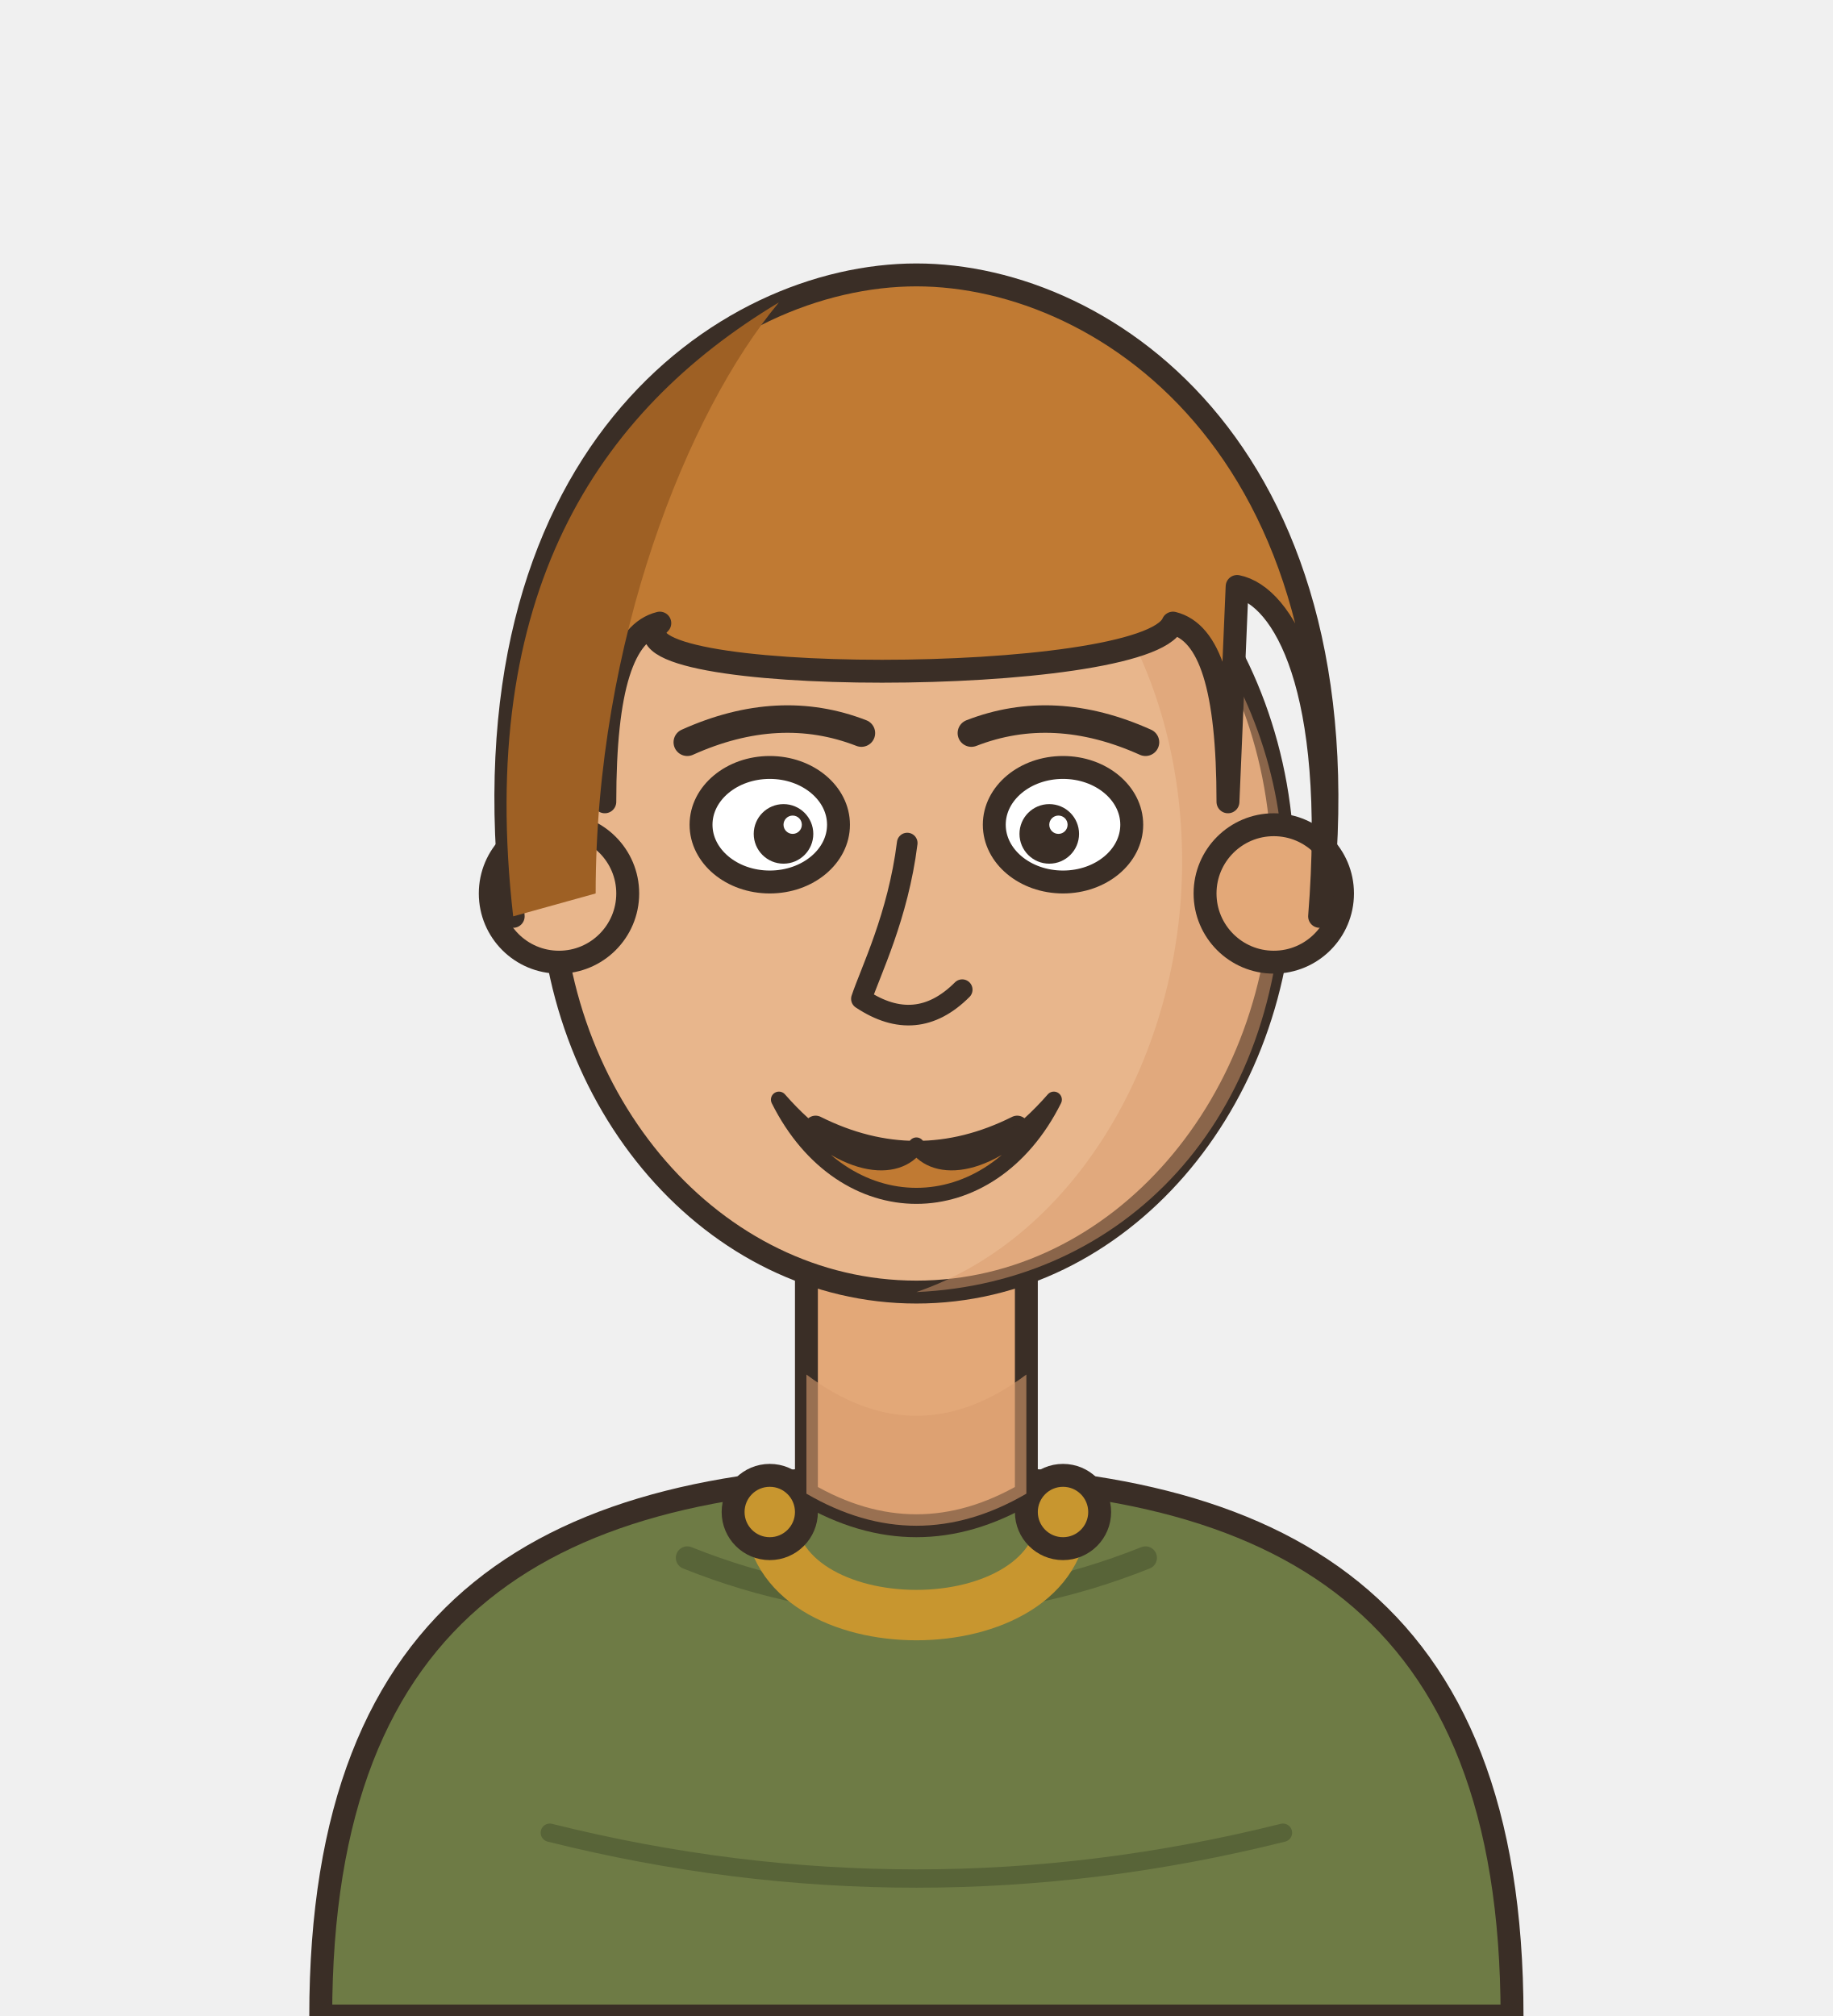
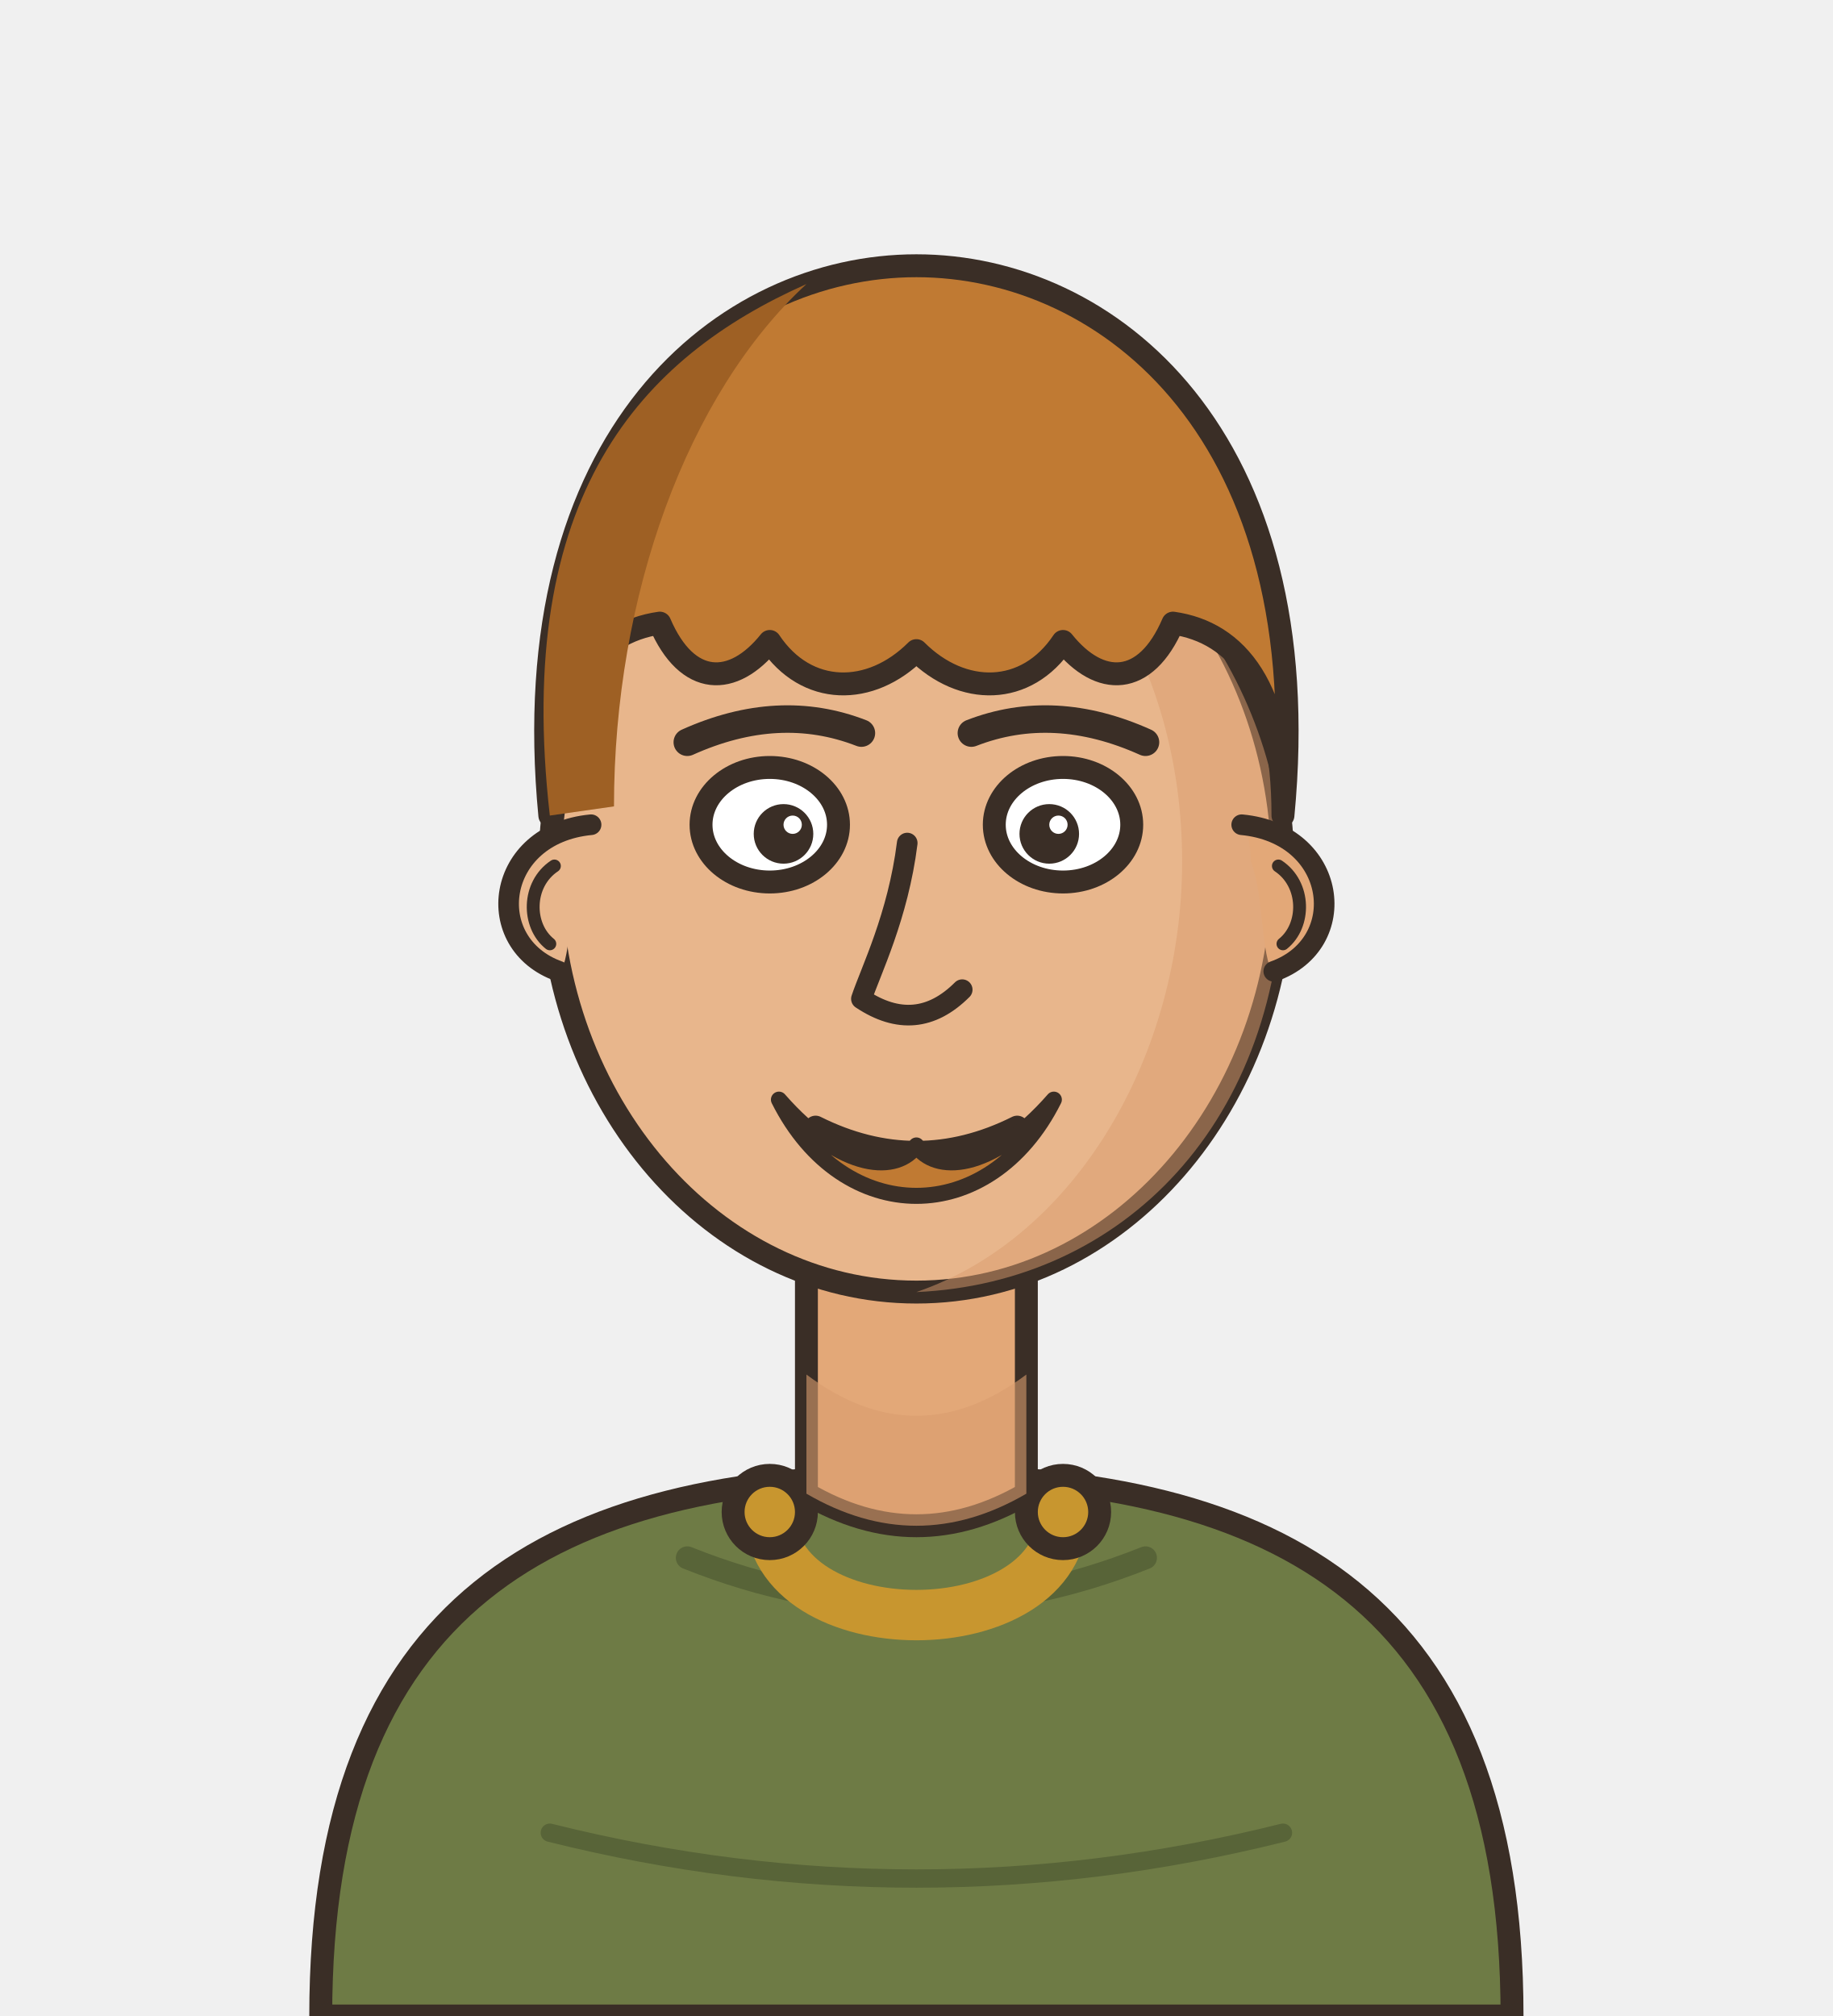
<svg xmlns="http://www.w3.org/2000/svg" width="400" height="440" viewBox="0 0 400 440">
  <g stroke="#3A2E26" stroke-width="5" stroke-linejoin="round" stroke-linecap="round">
    <path d="M70 440 C70 350 120 322 200 322 C280 322 330 350 330 440 Z" fill="#6E7B45" />
    <path d="M150 340 Q200 360 250 340" fill="none" stroke="#586438" stroke-width="5" />
    <path d="M120 400 Q200 420 280 400" fill="none" stroke="#586438" stroke-width="4" />
    <path d="M168 330 C168 360 232 360 232 330" fill="none" stroke="#C8962F" stroke-width="11" />
    <circle cx="168" cy="330" r="8" fill="#C8962F" />
    <circle cx="232" cy="330" r="8" fill="#C8962F" />
    <path d="M176 274 L176 326 Q200 340 224 326 L224 274 Z" fill="#E3A878" />
    <path d="M176 300 Q200 318 224 300 L224 326 Q200 340 176 326 Z" fill="#D99C6E" stroke="none" opacity="0.6" />
    <ellipse cx="200" cy="190" rx="80" ry="92" fill="#E8B68C" />
    <path d="M200 100 C250 104 280 150 280 190 C280 245 245 280 200 282 C235 270 258 230 258 188 C258 145 235 108 200 100 Z" fill="#D99C6E" stroke="none" opacity="0.5" />
-     <circle cx="122" cy="195" r="15" fill="#E8B68C" />
-     <circle cx="278" cy="195" r="15" fill="#E3A878" />
-     <path d="M112 200 C100 100 158 60 200 60 C242 60 300 100 288 200 C292 150 280 130 270 128 L268 175 C268 150 264 138 256 136 C250 150 130 150 144 136 C136 138 132 150 132 175 L130 128 C120 130 108 150 112 200 Z" fill="#C07A33" />
-     <path d="M112 200 C104 130 130 90 170 66 C150 90 130 140 130 195 Z" fill="#9E6024" stroke="none" />
+     <path d="M129 179 C107 180 103 207 122 213 C125 208 124 196 127 188 C127 184 128 181 129 179 Z" fill="#E8B68C" stroke="none" />
+     <path d="M271 179 C293 180 297 207 278 213 C275 208 276 196 273 188 C273 184 272 181 271 179 Z" fill="#E3A878" stroke="none" />
+     <path d="M129 180 C108 182 105 206 122 212" fill="none" stroke="#3A2E26" stroke-width="4.5" />
+     <path d="M271 180 C292 182 295 206 278 212" fill="none" stroke="#3A2E26" stroke-width="4.5" />
+     <path d="M121 189 C115 193 115 202 120 206" fill="none" stroke="#3A2E26" stroke-width="2.8" />
+     <path d="M279 189 C285 193 285 202 280 206" fill="none" stroke="#3A2E26" stroke-width="2.8" />
+     <path d="M120 178 C112 95 158 58 200 58 C242 58 288 95 280 178 C280 150 270 138 256 136 C250 150 240 150 232 140 C224 152 210 152 200 142 C190 152 176 152 168 140 C160 150 150 150 144 136 C130 138 120 150 120 178 Z" fill="#C07A33" />
+     <path d="M120 178 C112 108 140 78 176 62 C150 86 134 130 134 176 Z" fill="#9E6024" stroke="none" />
    <path d="M150 162 Q170 153 188 160" fill="none" stroke="#3A2E26" stroke-width="6" />
    <path d="M212 160 Q230 153 250 162" fill="none" stroke="#3A2E26" stroke-width="6" />
    <ellipse cx="168" cy="180" rx="15" ry="12.5" fill="#fff" />
    <circle cx="171" cy="182" r="6.5" fill="#3A2E26" stroke="none" />
    <circle cx="173" cy="180" r="2" fill="#fff" stroke="none" />
    <ellipse cx="232" cy="180" rx="15" ry="12.5" fill="#fff" />
    <circle cx="229" cy="182" r="6.5" fill="#3A2E26" stroke="none" />
    <circle cx="231" cy="180" r="2" fill="#fff" stroke="none" />
    <path d="M198 184 C196 200 190 212 188 218 Q200 226 210 216" fill="none" stroke="#3A2E26" stroke-width="4.5" />
    <path d="M178 246 Q200 257 222 246" fill="none" stroke="#3A2E26" stroke-width="5" />
    <path d="M170 240 C184 256 196 256 200 250 C204 256 216 256 230 240 C216 268 184 268 170 240 Z" fill="#C07A33" stroke="#3A2E26" stroke-width="3.5" />
  </g>
</svg>
